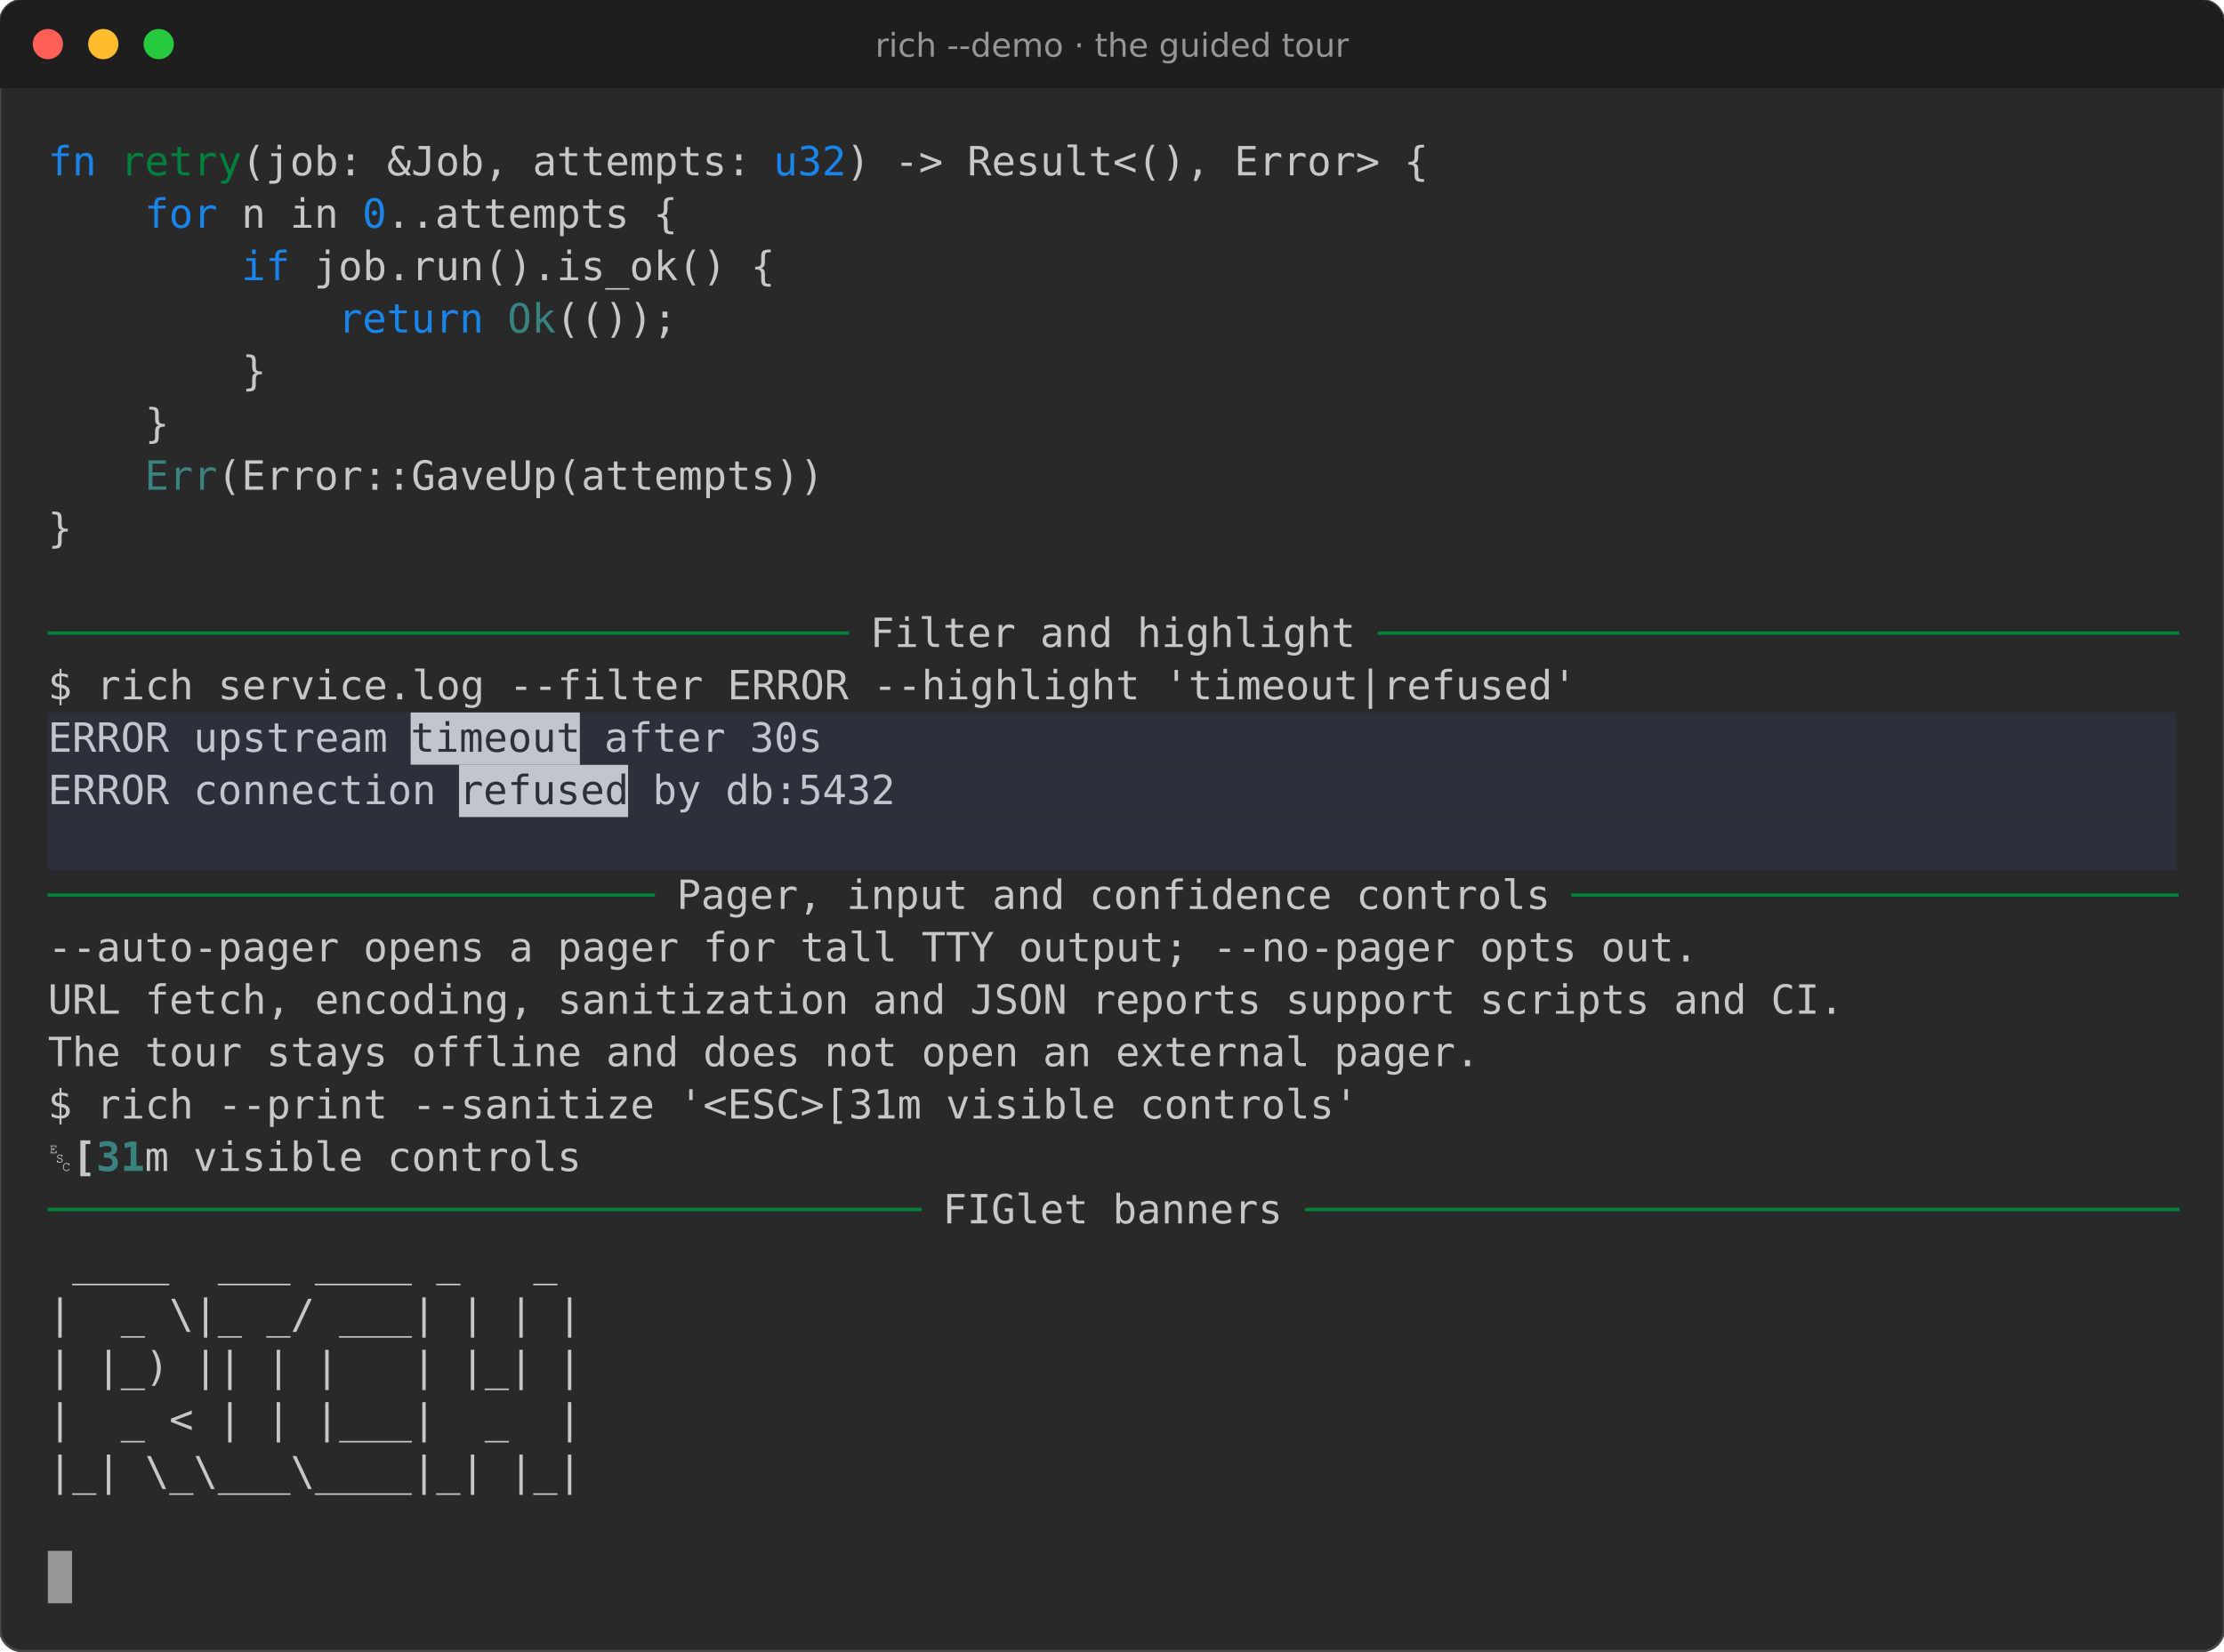
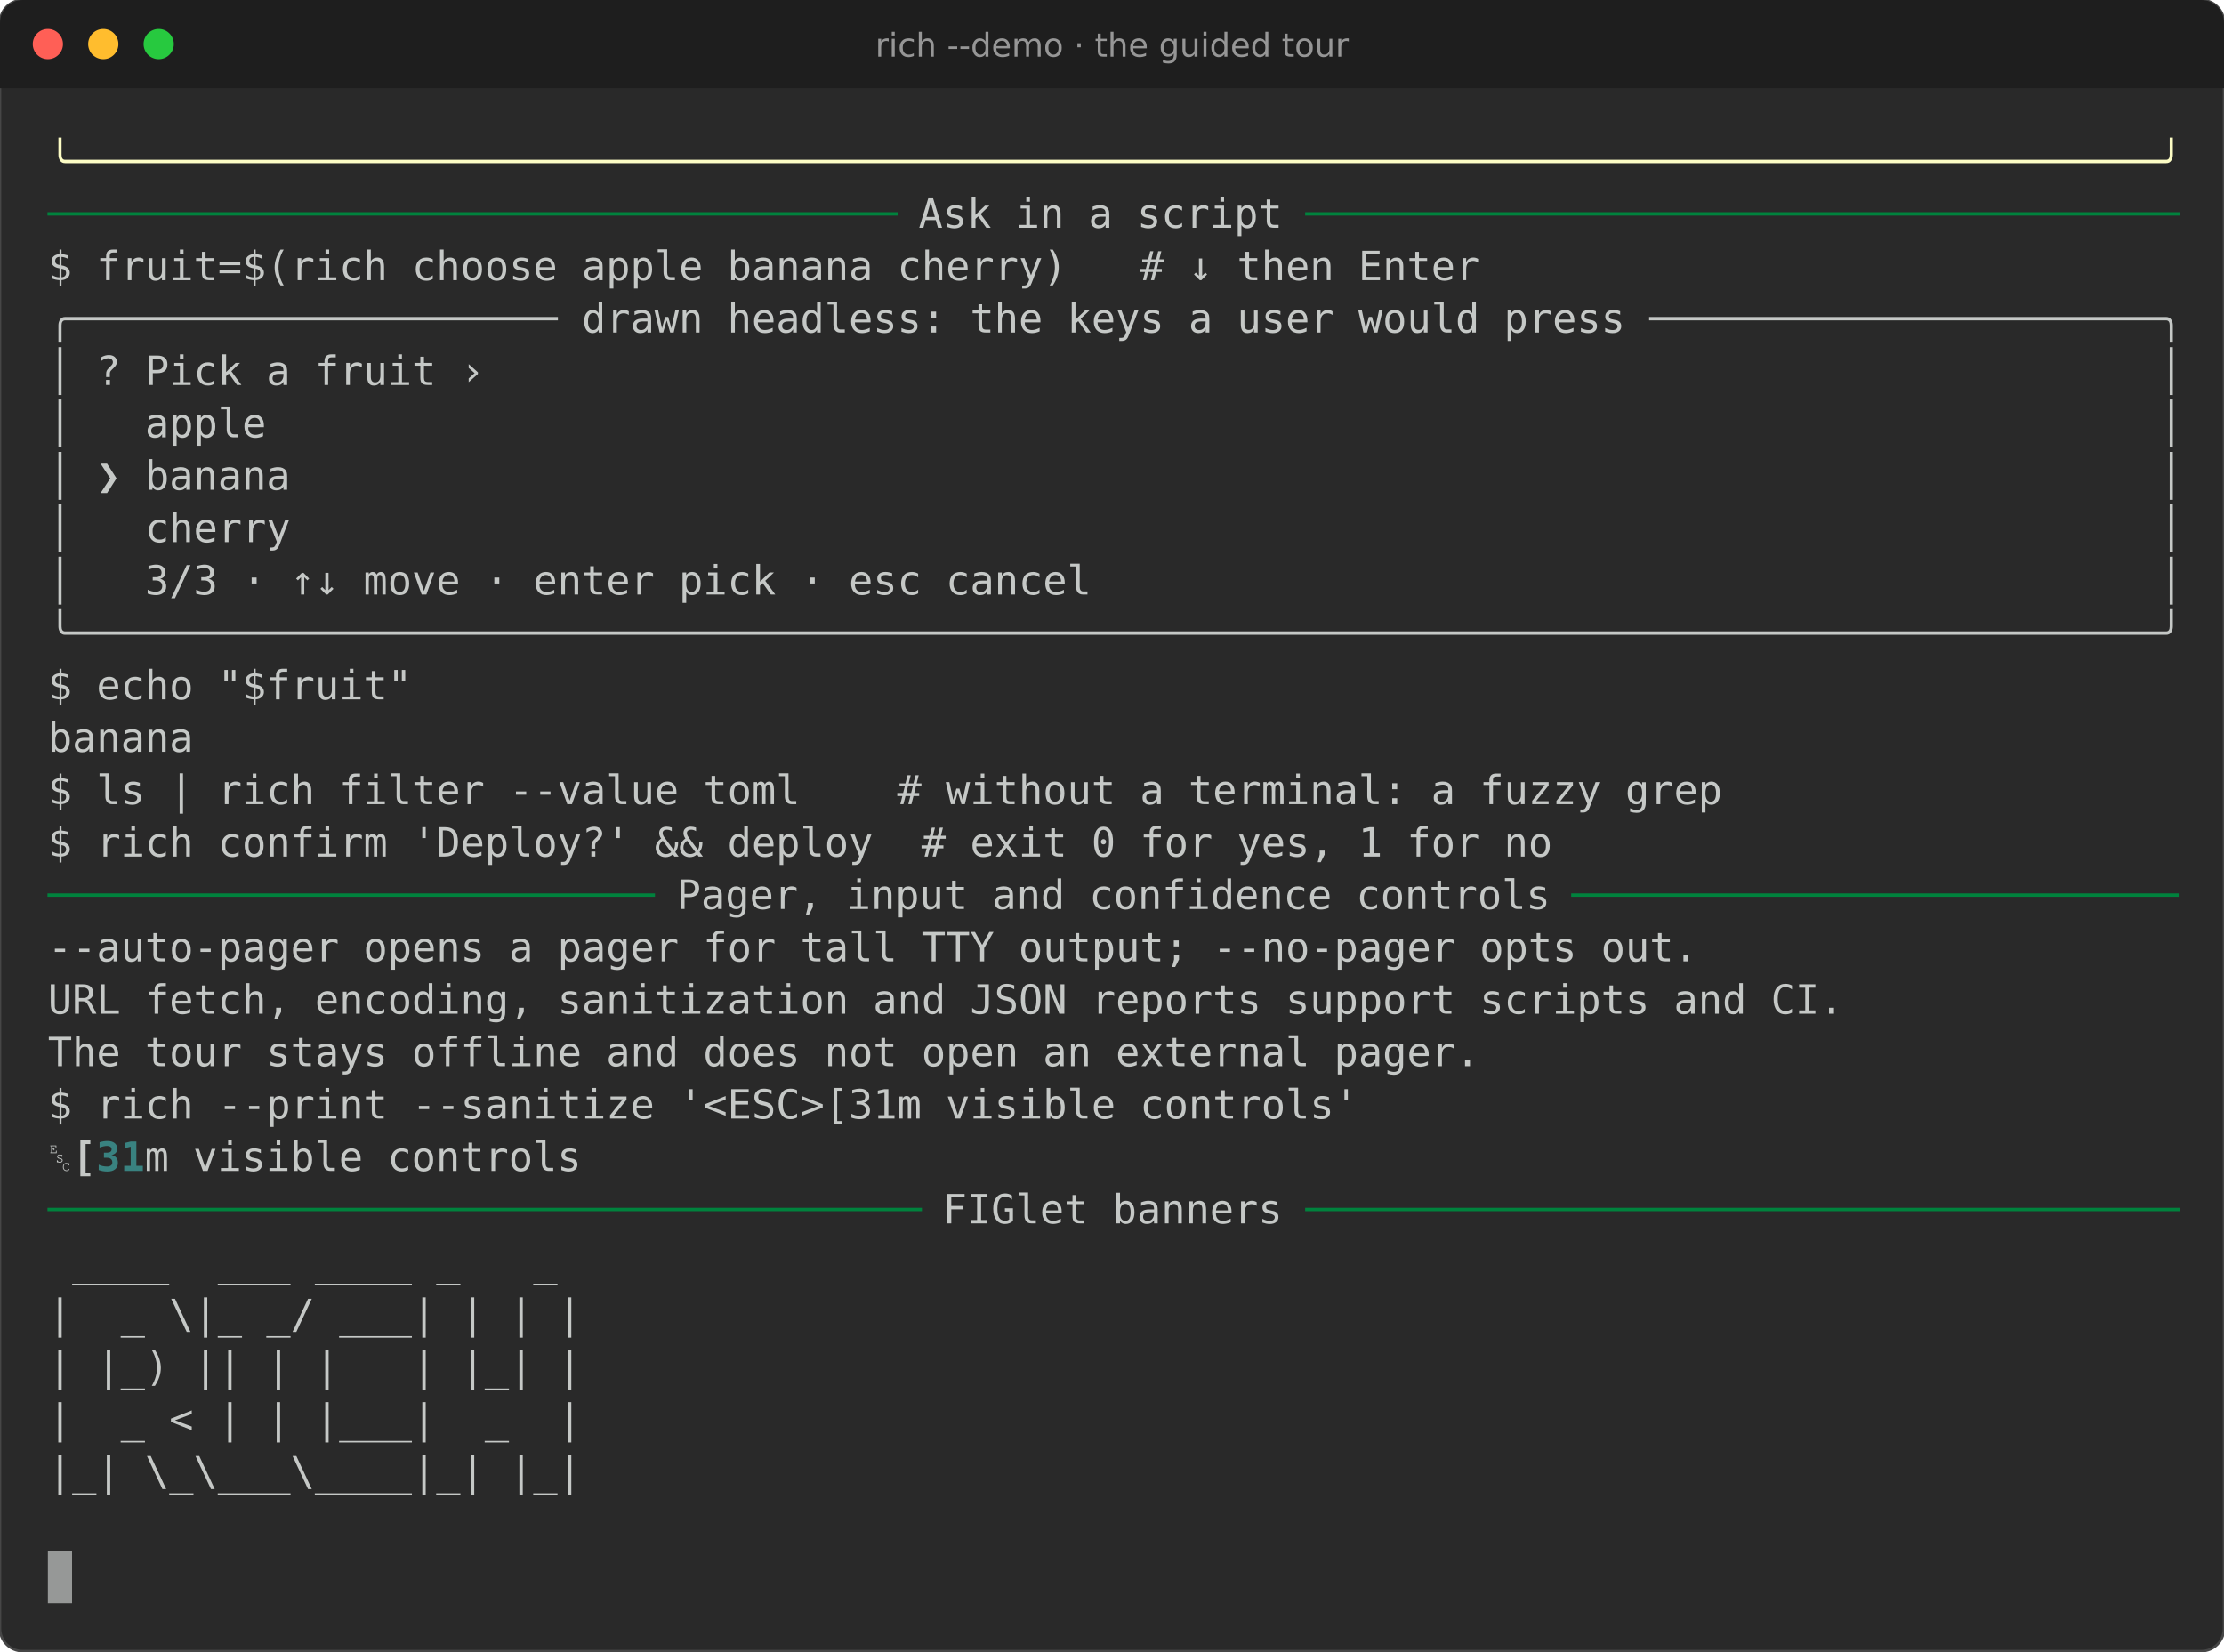
<svg xmlns="http://www.w3.org/2000/svg" viewBox="0 0 882.8 655.4" font-family="Fira Code, DejaVu Sans Mono, Menlo, monospace" font-size="16">
  <rect width="100%" height="100%" rx="9" fill="#292929" stroke="#464646" />
  <path d="M0 9a9 9 0 0 1 9-9h864.8a9 9 0 0 1 9 9v26h-882.8z" fill="#1e1e1e" />
  <circle cx="19" cy="17.5" r="6" fill="#ff5f56" />
  <circle cx="41" cy="17.5" r="6" fill="#ffbd2e" />
  <circle cx="63" cy="17.5" r="6" fill="#27c93f" />
  <text x="441.4" y="22.5" fill="#969696" font-family="DejaVu Sans, sans-serif" font-size="13" text-anchor="middle">rich --demo · the guided tour</text>
-   <text x="19.0" y="69.6" fill="#1984e9" textLength="19.2" lengthAdjust="spacingAndGlyphs" xml:space="preserve">fn</text>
-   <text x="47.8" y="69.6" fill="#00823d" textLength="48.0" lengthAdjust="spacingAndGlyphs" xml:space="preserve">retry</text>
-   <text x="95.8" y="69.6" fill="#c5c8c6" textLength="211.2" lengthAdjust="spacingAndGlyphs" xml:space="preserve">(job: &amp;Job, attempts: </text>
-   <text x="307.0" y="69.6" fill="#1984e9" textLength="28.8" lengthAdjust="spacingAndGlyphs" xml:space="preserve">u32</text>
-   <text x="335.8" y="69.6" fill="#c5c8c6" textLength="528.0" lengthAdjust="spacingAndGlyphs" xml:space="preserve">) -&gt; Result&lt;(), Error&gt; {                               </text>
-   <text x="57.4" y="90.4" fill="#1984e9" textLength="28.8" lengthAdjust="spacingAndGlyphs" xml:space="preserve">for</text>
-   <text x="86.2" y="90.4" fill="#c5c8c6" textLength="57.6" lengthAdjust="spacingAndGlyphs" xml:space="preserve"> n in </text>
-   <text x="143.8" y="90.4" fill="#1984e9" textLength="9.6" lengthAdjust="spacingAndGlyphs" xml:space="preserve">0</text>
-   <text x="153.4" y="90.4" fill="#c5c8c6" textLength="710.4" lengthAdjust="spacingAndGlyphs" xml:space="preserve">..attempts {                                                              </text>
-   <text x="95.8" y="111.2" fill="#1984e9" textLength="19.2" lengthAdjust="spacingAndGlyphs" xml:space="preserve">if</text>
-   <text x="115.0" y="111.2" fill="#c5c8c6" textLength="748.8" lengthAdjust="spacingAndGlyphs" xml:space="preserve"> job.run().is_ok() {                                                          </text>
-   <text x="134.2" y="132.0" fill="#1984e9" textLength="57.6" lengthAdjust="spacingAndGlyphs" xml:space="preserve">return</text>
-   <text x="201.4" y="132.0" fill="#398280" textLength="19.2" lengthAdjust="spacingAndGlyphs" xml:space="preserve">Ok</text>
-   <text x="220.6" y="132.0" fill="#c5c8c6" textLength="643.2" lengthAdjust="spacingAndGlyphs" xml:space="preserve">(());                                                              </text>
-   <text x="19.0" y="152.8" fill="#c5c8c6" textLength="844.8" lengthAdjust="spacingAndGlyphs" xml:space="preserve">        }                                                                               </text>
-   <text x="19.0" y="173.6" fill="#c5c8c6" textLength="844.8" lengthAdjust="spacingAndGlyphs" xml:space="preserve">    }                                                                                   </text>
-   <text x="57.4" y="194.4" fill="#398280" textLength="28.8" lengthAdjust="spacingAndGlyphs" xml:space="preserve">Err</text>
-   <text x="86.2" y="194.4" fill="#c5c8c6" textLength="777.6" lengthAdjust="spacingAndGlyphs" xml:space="preserve">(Error::GaveUp(attempts))                                                        </text>
-   <text x="19.0" y="215.2" fill="#c5c8c6" textLength="844.8" lengthAdjust="spacingAndGlyphs" xml:space="preserve">}                                                                                       </text>
-   <text x="19.0" y="256.8" fill="#00823d" textLength="326.4" lengthAdjust="spacingAndGlyphs" xml:space="preserve">───────────────────────────────── </text>
-   <text x="345.4" y="256.8" fill="#c5c8c6" textLength="192.0" lengthAdjust="spacingAndGlyphs" xml:space="preserve">Filter and highlight</text>
-   <text x="537.4" y="256.8" fill="#00823d" textLength="326.4" lengthAdjust="spacingAndGlyphs" xml:space="preserve"> ─────────────────────────────────</text>
-   <text x="19.0" y="277.6" fill="#c5c8c6" textLength="844.8" lengthAdjust="spacingAndGlyphs" xml:space="preserve">$ rich service.log --filter ERROR --highlight 'timeout|refused'                         </text>
-   <rect x="19.0" y="282.8" width="144.0" height="20.8" fill="#2b303b" />
-   <text x="19.0" y="298.4" fill="#c0c5ce" textLength="144.0" lengthAdjust="spacingAndGlyphs" xml:space="preserve">ERROR upstream </text>
-   <rect x="163.0" y="282.8" width="67.2" height="20.8" fill="#c0c5ce" />
-   <text x="163.0" y="298.4" fill="#2b303b" textLength="67.2" lengthAdjust="spacingAndGlyphs" xml:space="preserve">timeout</text>
-   <rect x="230.2" y="282.8" width="96.0" height="20.8" fill="#2b303b" />
-   <text x="230.2" y="298.4" fill="#c0c5ce" textLength="96.0" lengthAdjust="spacingAndGlyphs" xml:space="preserve"> after 30s</text>
-   <rect x="326.2" y="282.8" width="537.6" height="20.8" fill="#2b303b" />
-   <rect x="19.0" y="303.6" width="163.2" height="20.8" fill="#2b303b" />
-   <text x="19.0" y="319.2" fill="#c0c5ce" textLength="163.2" lengthAdjust="spacingAndGlyphs" xml:space="preserve">ERROR connection </text>
-   <rect x="182.2" y="303.6" width="67.2" height="20.8" fill="#c0c5ce" />
-   <text x="182.2" y="319.2" fill="#2b303b" textLength="67.2" lengthAdjust="spacingAndGlyphs" xml:space="preserve">refused</text>
-   <rect x="249.4" y="303.6" width="105.6" height="20.8" fill="#2b303b" />
-   <text x="249.4" y="319.2" fill="#c0c5ce" textLength="105.6" lengthAdjust="spacingAndGlyphs" xml:space="preserve"> by db:5432</text>
-   <rect x="355.0" y="303.6" width="508.8" height="20.8" fill="#2b303b" />
-   <rect x="19.0" y="324.4" width="844.8" height="20.8" fill="#2b303b" />
+   <text x="19.0" y="69.6" fill="#fdfdc5" font-weight="bold" textLength="844.8" lengthAdjust="spacingAndGlyphs" xml:space="preserve">╰──────────────────────────────────────────────────────────────────────────────────────╯</text>
+   <text x="19.0" y="90.4" fill="#00823d" textLength="345.6" lengthAdjust="spacingAndGlyphs" xml:space="preserve">─────────────────────────────────── </text>
+   <text x="364.6" y="90.4" fill="#c5c8c6" textLength="144.0" lengthAdjust="spacingAndGlyphs" xml:space="preserve">Ask in a script</text>
+   <text x="508.6" y="90.4" fill="#00823d" textLength="355.2" lengthAdjust="spacingAndGlyphs" xml:space="preserve"> ────────────────────────────────────</text>
+   <text x="19.0" y="111.2" fill="#c5c8c6" textLength="844.8" lengthAdjust="spacingAndGlyphs" xml:space="preserve">$ fruit=$(rich choose apple banana cherry)   # ↓ then Enter                             </text>
+   <text x="19.0" y="132.0" fill="#c5c8c6" textLength="844.8" lengthAdjust="spacingAndGlyphs" xml:space="preserve">╭──────────────────── drawn headless: the keys a user would press ─────────────────────╮</text>
+   <text x="19.0" y="152.8" fill="#c5c8c6" textLength="844.8" lengthAdjust="spacingAndGlyphs" xml:space="preserve">│ ? Pick a fruit ›                                                                     │</text>
+   <text x="19.0" y="173.6" fill="#c5c8c6" textLength="844.8" lengthAdjust="spacingAndGlyphs" xml:space="preserve">│   apple                                                                              │</text>
+   <text x="19.0" y="194.4" fill="#c5c8c6" textLength="844.8" lengthAdjust="spacingAndGlyphs" xml:space="preserve">│ ❯ banana                                                                             │</text>
+   <text x="19.0" y="215.2" fill="#c5c8c6" textLength="844.8" lengthAdjust="spacingAndGlyphs" xml:space="preserve">│   cherry                                                                             │</text>
+   <text x="19.0" y="236.0" fill="#c5c8c6" textLength="844.8" lengthAdjust="spacingAndGlyphs" xml:space="preserve">│   3/3 · ↑↓ move · enter pick · esc cancel                                            │</text>
+   <text x="19.0" y="256.8" fill="#c5c8c6" textLength="844.8" lengthAdjust="spacingAndGlyphs" xml:space="preserve">╰──────────────────────────────────────────────────────────────────────────────────────╯</text>
+   <text x="19.0" y="277.6" fill="#c5c8c6" textLength="844.8" lengthAdjust="spacingAndGlyphs" xml:space="preserve">$ echo "$fruit"                                                                         </text>
+   <text x="19.0" y="298.4" fill="#c5c8c6" textLength="844.8" lengthAdjust="spacingAndGlyphs" xml:space="preserve">banana                                                                                  </text>
+   <text x="19.0" y="319.2" fill="#c5c8c6" textLength="844.8" lengthAdjust="spacingAndGlyphs" xml:space="preserve">$ ls | rich filter --value toml    # without a terminal: a fuzzy grep                   </text>
+   <text x="19.0" y="340.0" fill="#c5c8c6" textLength="844.8" lengthAdjust="spacingAndGlyphs" xml:space="preserve">$ rich confirm 'Deploy?' &amp;&amp; deploy  # exit 0 for yes, 1 for no                          </text>
  <text x="19.0" y="360.8" fill="#00823d" textLength="249.6" lengthAdjust="spacingAndGlyphs" xml:space="preserve">───────────────────────── </text>
  <text x="268.6" y="360.8" fill="#c5c8c6" textLength="345.6" lengthAdjust="spacingAndGlyphs" xml:space="preserve">Pager, input and confidence controls</text>
  <text x="614.2" y="360.8" fill="#00823d" textLength="249.6" lengthAdjust="spacingAndGlyphs" xml:space="preserve"> ─────────────────────────</text>
  <text x="19.0" y="381.6" fill="#c5c8c6" textLength="844.8" lengthAdjust="spacingAndGlyphs" xml:space="preserve">--auto-pager opens a pager for tall TTY output; --no-pager opts out.                    </text>
  <text x="19.0" y="402.4" fill="#c5c8c6" textLength="844.8" lengthAdjust="spacingAndGlyphs" xml:space="preserve">URL fetch, encoding, sanitization and JSON reports support scripts and CI.              </text>
  <text x="19.0" y="423.2" fill="#c5c8c6" textLength="844.8" lengthAdjust="spacingAndGlyphs" xml:space="preserve">The tour stays offline and does not open an external pager.                             </text>
  <text x="19.0" y="444.0" fill="#c5c8c6" textLength="844.8" lengthAdjust="spacingAndGlyphs" xml:space="preserve">$ rich --print --sanitize '&lt;ESC&gt;[31m visible controls'                                  </text>
  <text x="19.0" y="464.8" fill="#c5c8c6" textLength="9.6" lengthAdjust="spacingAndGlyphs" xml:space="preserve">␛</text>
  <text x="28.6" y="464.8" fill="#c5c8c6" font-weight="bold" textLength="9.6" lengthAdjust="spacingAndGlyphs" xml:space="preserve">[</text>
  <text x="38.2" y="464.8" fill="#398280" font-weight="bold" textLength="19.2" lengthAdjust="spacingAndGlyphs" xml:space="preserve">31</text>
  <text x="57.4" y="464.8" fill="#c5c8c6" textLength="806.4" lengthAdjust="spacingAndGlyphs" xml:space="preserve">m visible controls                                                                  </text>
  <text x="19.0" y="485.6" fill="#00823d" textLength="355.2" lengthAdjust="spacingAndGlyphs" xml:space="preserve">──────────────────────────────────── </text>
  <text x="374.2" y="485.6" fill="#c5c8c6" textLength="134.4" lengthAdjust="spacingAndGlyphs" xml:space="preserve">FIGlet banners</text>
  <text x="508.6" y="485.6" fill="#00823d" textLength="355.2" lengthAdjust="spacingAndGlyphs" xml:space="preserve"> ────────────────────────────────────</text>
  <text x="19.0" y="506.4" fill="#c5c8c6" textLength="844.8" lengthAdjust="spacingAndGlyphs" xml:space="preserve"> ____  ___ ____ _   _                                                                   </text>
  <text x="19.0" y="527.2" fill="#c5c8c6" textLength="844.8" lengthAdjust="spacingAndGlyphs" xml:space="preserve">|  _ \|_ _/ ___| | | |                                                                  </text>
  <text x="19.0" y="548.0" fill="#c5c8c6" textLength="844.8" lengthAdjust="spacingAndGlyphs" xml:space="preserve">| |_) || | |   | |_| |                                                                  </text>
  <text x="19.0" y="568.8" fill="#c5c8c6" textLength="844.8" lengthAdjust="spacingAndGlyphs" xml:space="preserve">|  _ &lt; | | |___|  _  |                                                                  </text>
  <text x="19.0" y="589.6" fill="#c5c8c6" textLength="844.8" lengthAdjust="spacingAndGlyphs" xml:space="preserve">|_| \_\___\____|_| |_|                                                                  </text>
  <rect x="19.0" y="615.6" width="9.6" height="20.8" fill="#c5c8c6" opacity="0.7" />
</svg>
